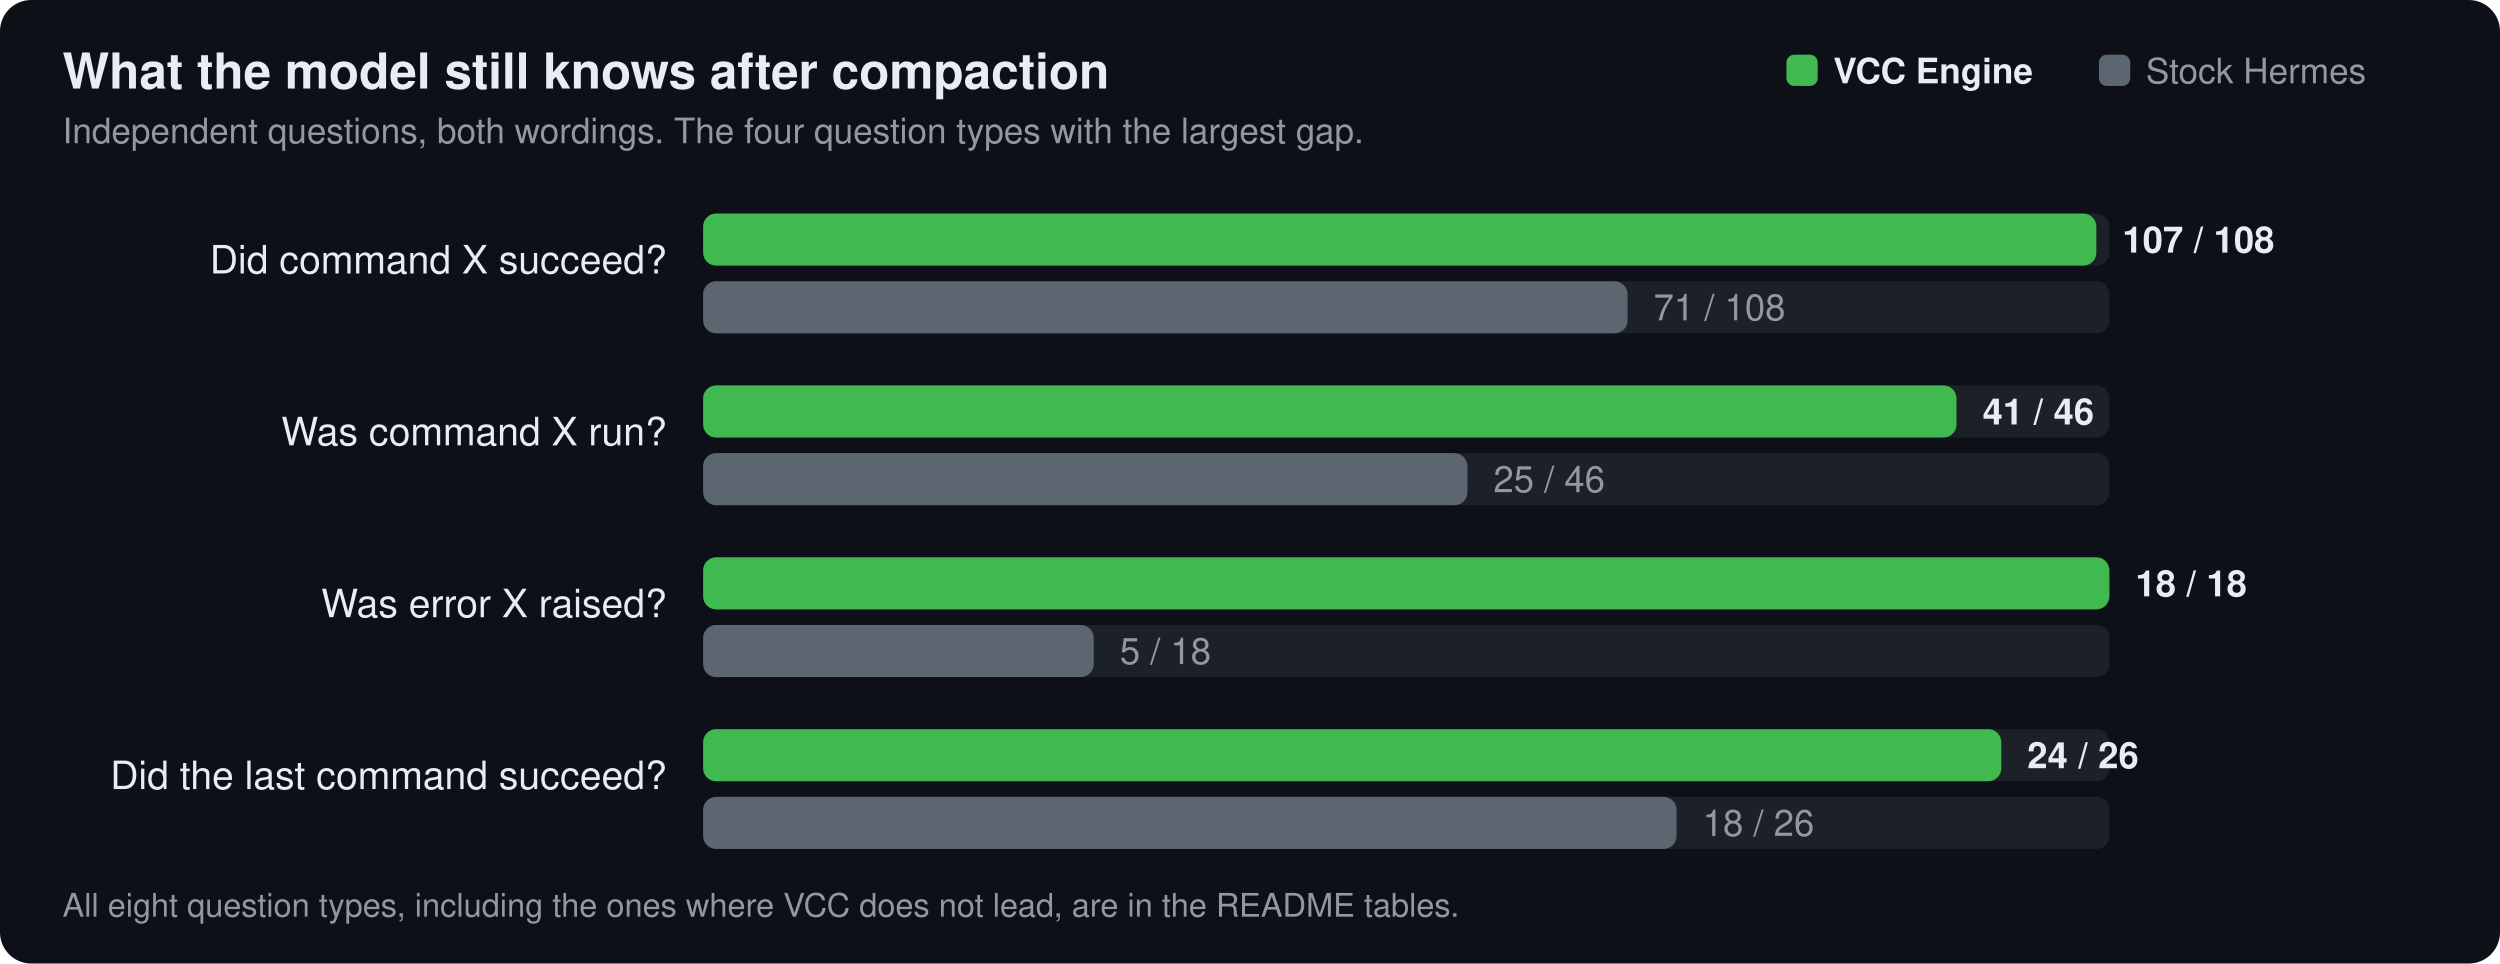
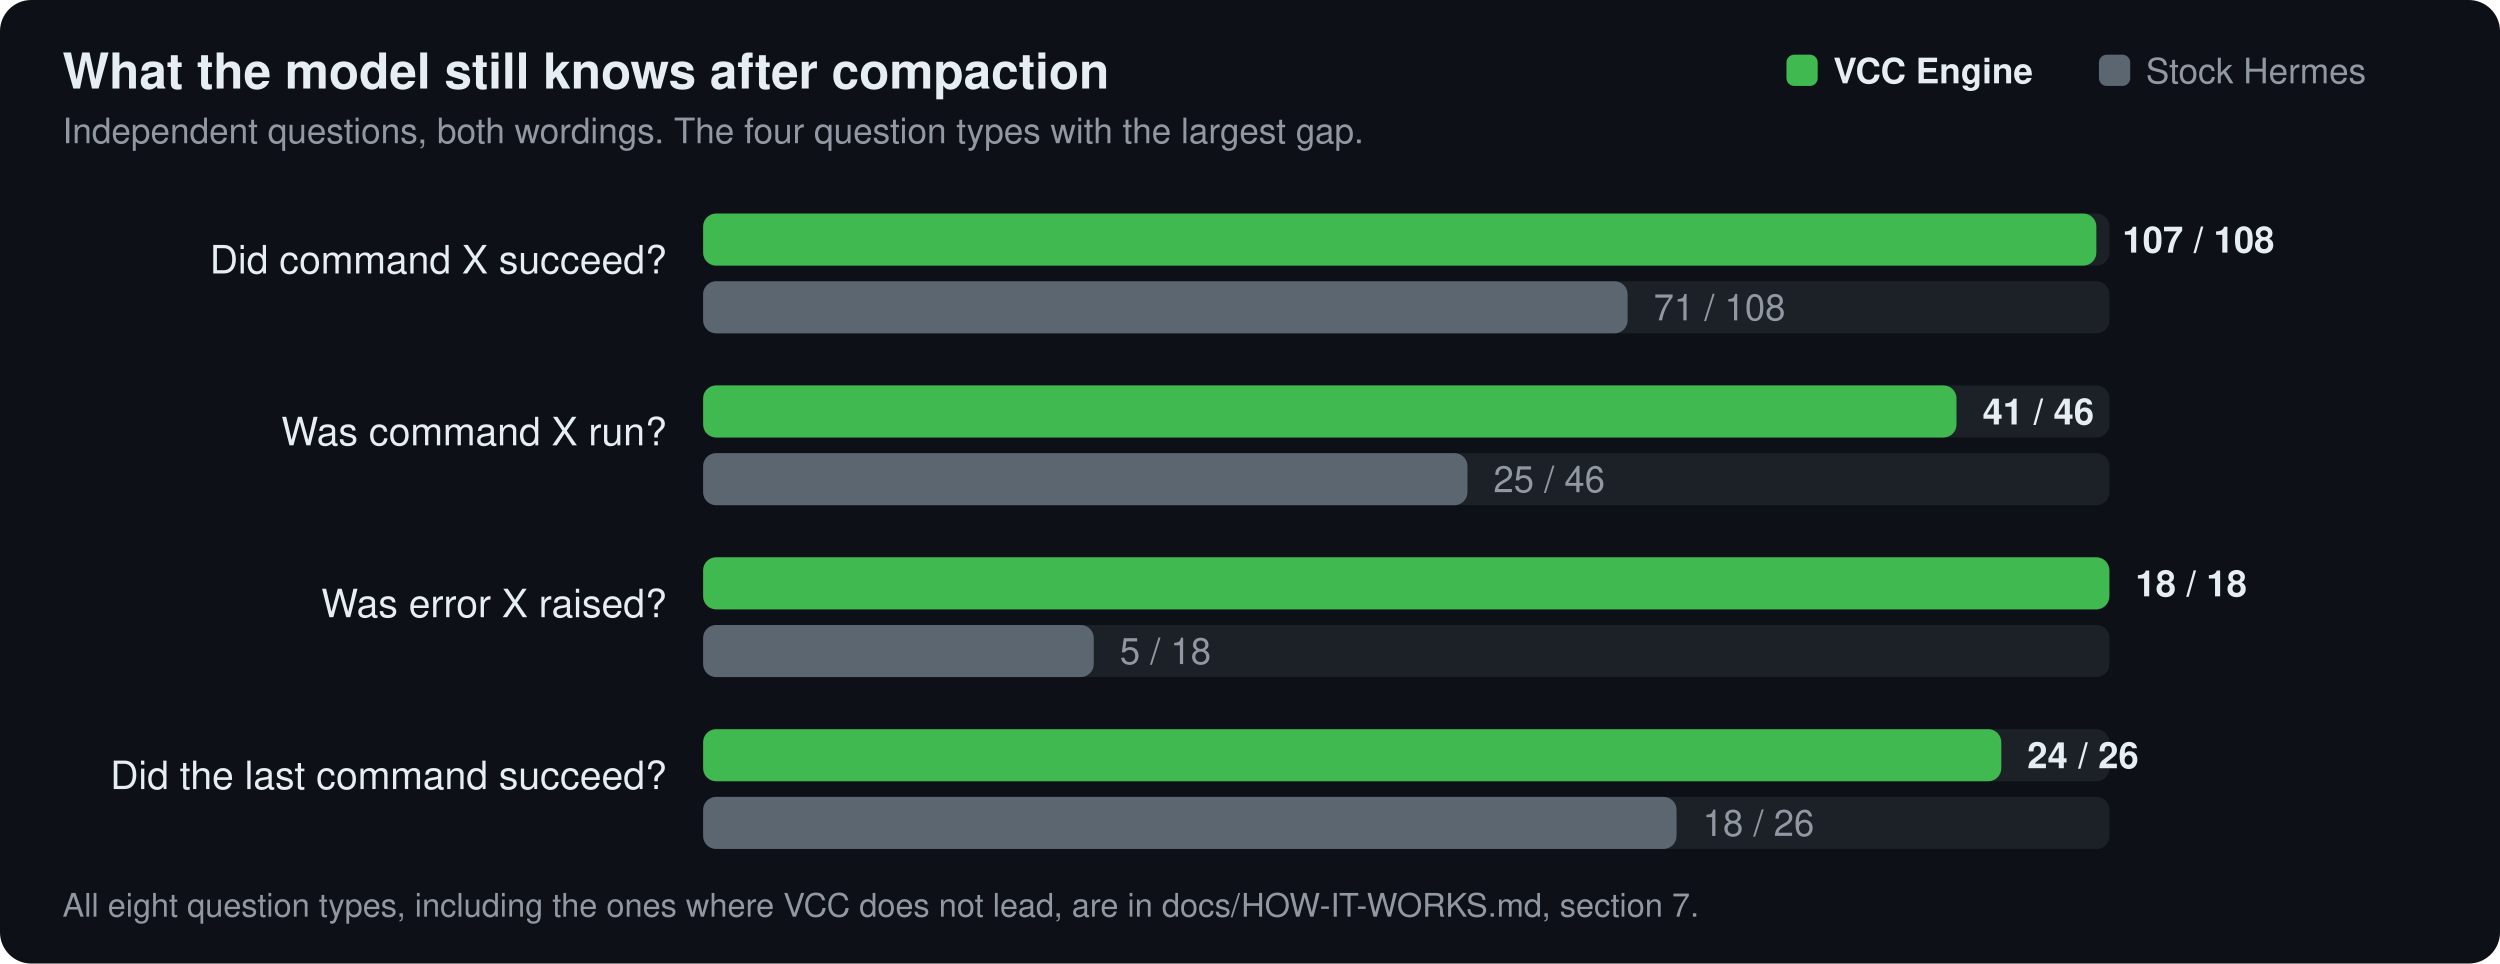
<svg xmlns="http://www.w3.org/2000/svg" width="960" height="370" viewBox="0 0 960 370" font-family="-apple-system,BlinkMacSystemFont,Segoe UI,Helvetica,Arial,sans-serif">
  <rect width="960" height="370" rx="12" fill="#0d1117" />
  <text x="24" y="34" font-size="19" font-weight="700" fill="#e6edf3" text-anchor="start">What the model still knows after compaction</text>
  <text x="24" y="55" font-size="13.5" font-weight="400" fill="#9198a1" text-anchor="start">Independent questions, both wordings. The four question types with the largest gap.</text>
  <rect x="686" y="21" width="12" height="12" rx="3" fill="#3fb950" />
  <text x="704" y="32" font-size="13.5" font-weight="600" fill="#e6edf3" text-anchor="start">VCC Engine</text>
  <rect x="806" y="21" width="12" height="12" rx="3" fill="#5c6670" />
  <text x="824" y="32" font-size="13.5" font-weight="400" fill="#9198a1" text-anchor="start">Stock Hermes</text>
  <text x="256" y="105" font-size="15" font-weight="500" fill="#e6edf3" text-anchor="end">Did command X succeed?</text>
  <rect x="270" y="82" width="540" height="20" rx="5" fill="#1c2128" />
  <rect x="270" y="82" width="535.0" height="20" rx="5" fill="#3fb950" />
  <text x="815.0" y="97" font-size="14" font-weight="700" fill="#e6edf3" text-anchor="start">107 / 108</text>
  <rect x="270" y="108" width="540" height="20" rx="5" fill="#1c2128" />
  <rect x="270" y="108" width="355.0" height="20" rx="5" fill="#5c6670" />
  <text x="635.0" y="123" font-size="14" font-weight="400" fill="#9198a1" text-anchor="start">71 / 108</text>
  <text x="256" y="171" font-size="15" font-weight="500" fill="#e6edf3" text-anchor="end">Was command X run?</text>
  <rect x="270" y="148" width="540" height="20" rx="5" fill="#1c2128" />
  <rect x="270" y="148" width="481.3" height="20" rx="5" fill="#3fb950" />
  <text x="761.304" y="163" font-size="14" font-weight="700" fill="#e6edf3" text-anchor="start">41 / 46</text>
  <rect x="270" y="174" width="540" height="20" rx="5" fill="#1c2128" />
  <rect x="270" y="174" width="293.5" height="20" rx="5" fill="#5c6670" />
  <text x="573.478" y="189" font-size="14" font-weight="400" fill="#9198a1" text-anchor="start">25 / 46</text>
  <text x="256" y="237" font-size="15" font-weight="500" fill="#e6edf3" text-anchor="end">Was error X raised?</text>
  <rect x="270" y="214" width="540" height="20" rx="5" fill="#1c2128" />
  <rect x="270" y="214" width="540.0" height="20" rx="5" fill="#3fb950" />
  <text x="820.0" y="229" font-size="14" font-weight="700" fill="#e6edf3" text-anchor="start">18 / 18</text>
  <rect x="270" y="240" width="540" height="20" rx="5" fill="#1c2128" />
  <rect x="270" y="240" width="150.0" height="20" rx="5" fill="#5c6670" />
  <text x="430.0" y="255" font-size="14" font-weight="400" fill="#9198a1" text-anchor="start">5 / 18</text>
  <text x="256" y="303" font-size="15" font-weight="500" fill="#e6edf3" text-anchor="end">Did the last command succeed?</text>
  <rect x="270" y="280" width="540" height="20" rx="5" fill="#1c2128" />
  <rect x="270" y="280" width="498.5" height="20" rx="5" fill="#3fb950" />
  <text x="778.462" y="295" font-size="14" font-weight="700" fill="#e6edf3" text-anchor="start">24 / 26</text>
  <rect x="270" y="306" width="540" height="20" rx="5" fill="#1c2128" />
  <rect x="270" y="306" width="373.8" height="20" rx="5" fill="#5c6670" />
  <text x="653.846" y="321" font-size="14" font-weight="400" fill="#9198a1" text-anchor="start">18 / 26</text>
-   <text x="24" y="352" font-size="12.5" font-weight="400" fill="#9198a1" text-anchor="start">All eight question types, including the ones where VCC does not lead, are in the README tables.</text>
+   <text x="24" y="352" font-size="12.5" font-weight="400" fill="#9198a1" text-anchor="start">All eight question types, including the ones where VCC does not lead, are in docs/HOW-IT-WORKS.md, section 7.</text>
</svg>
